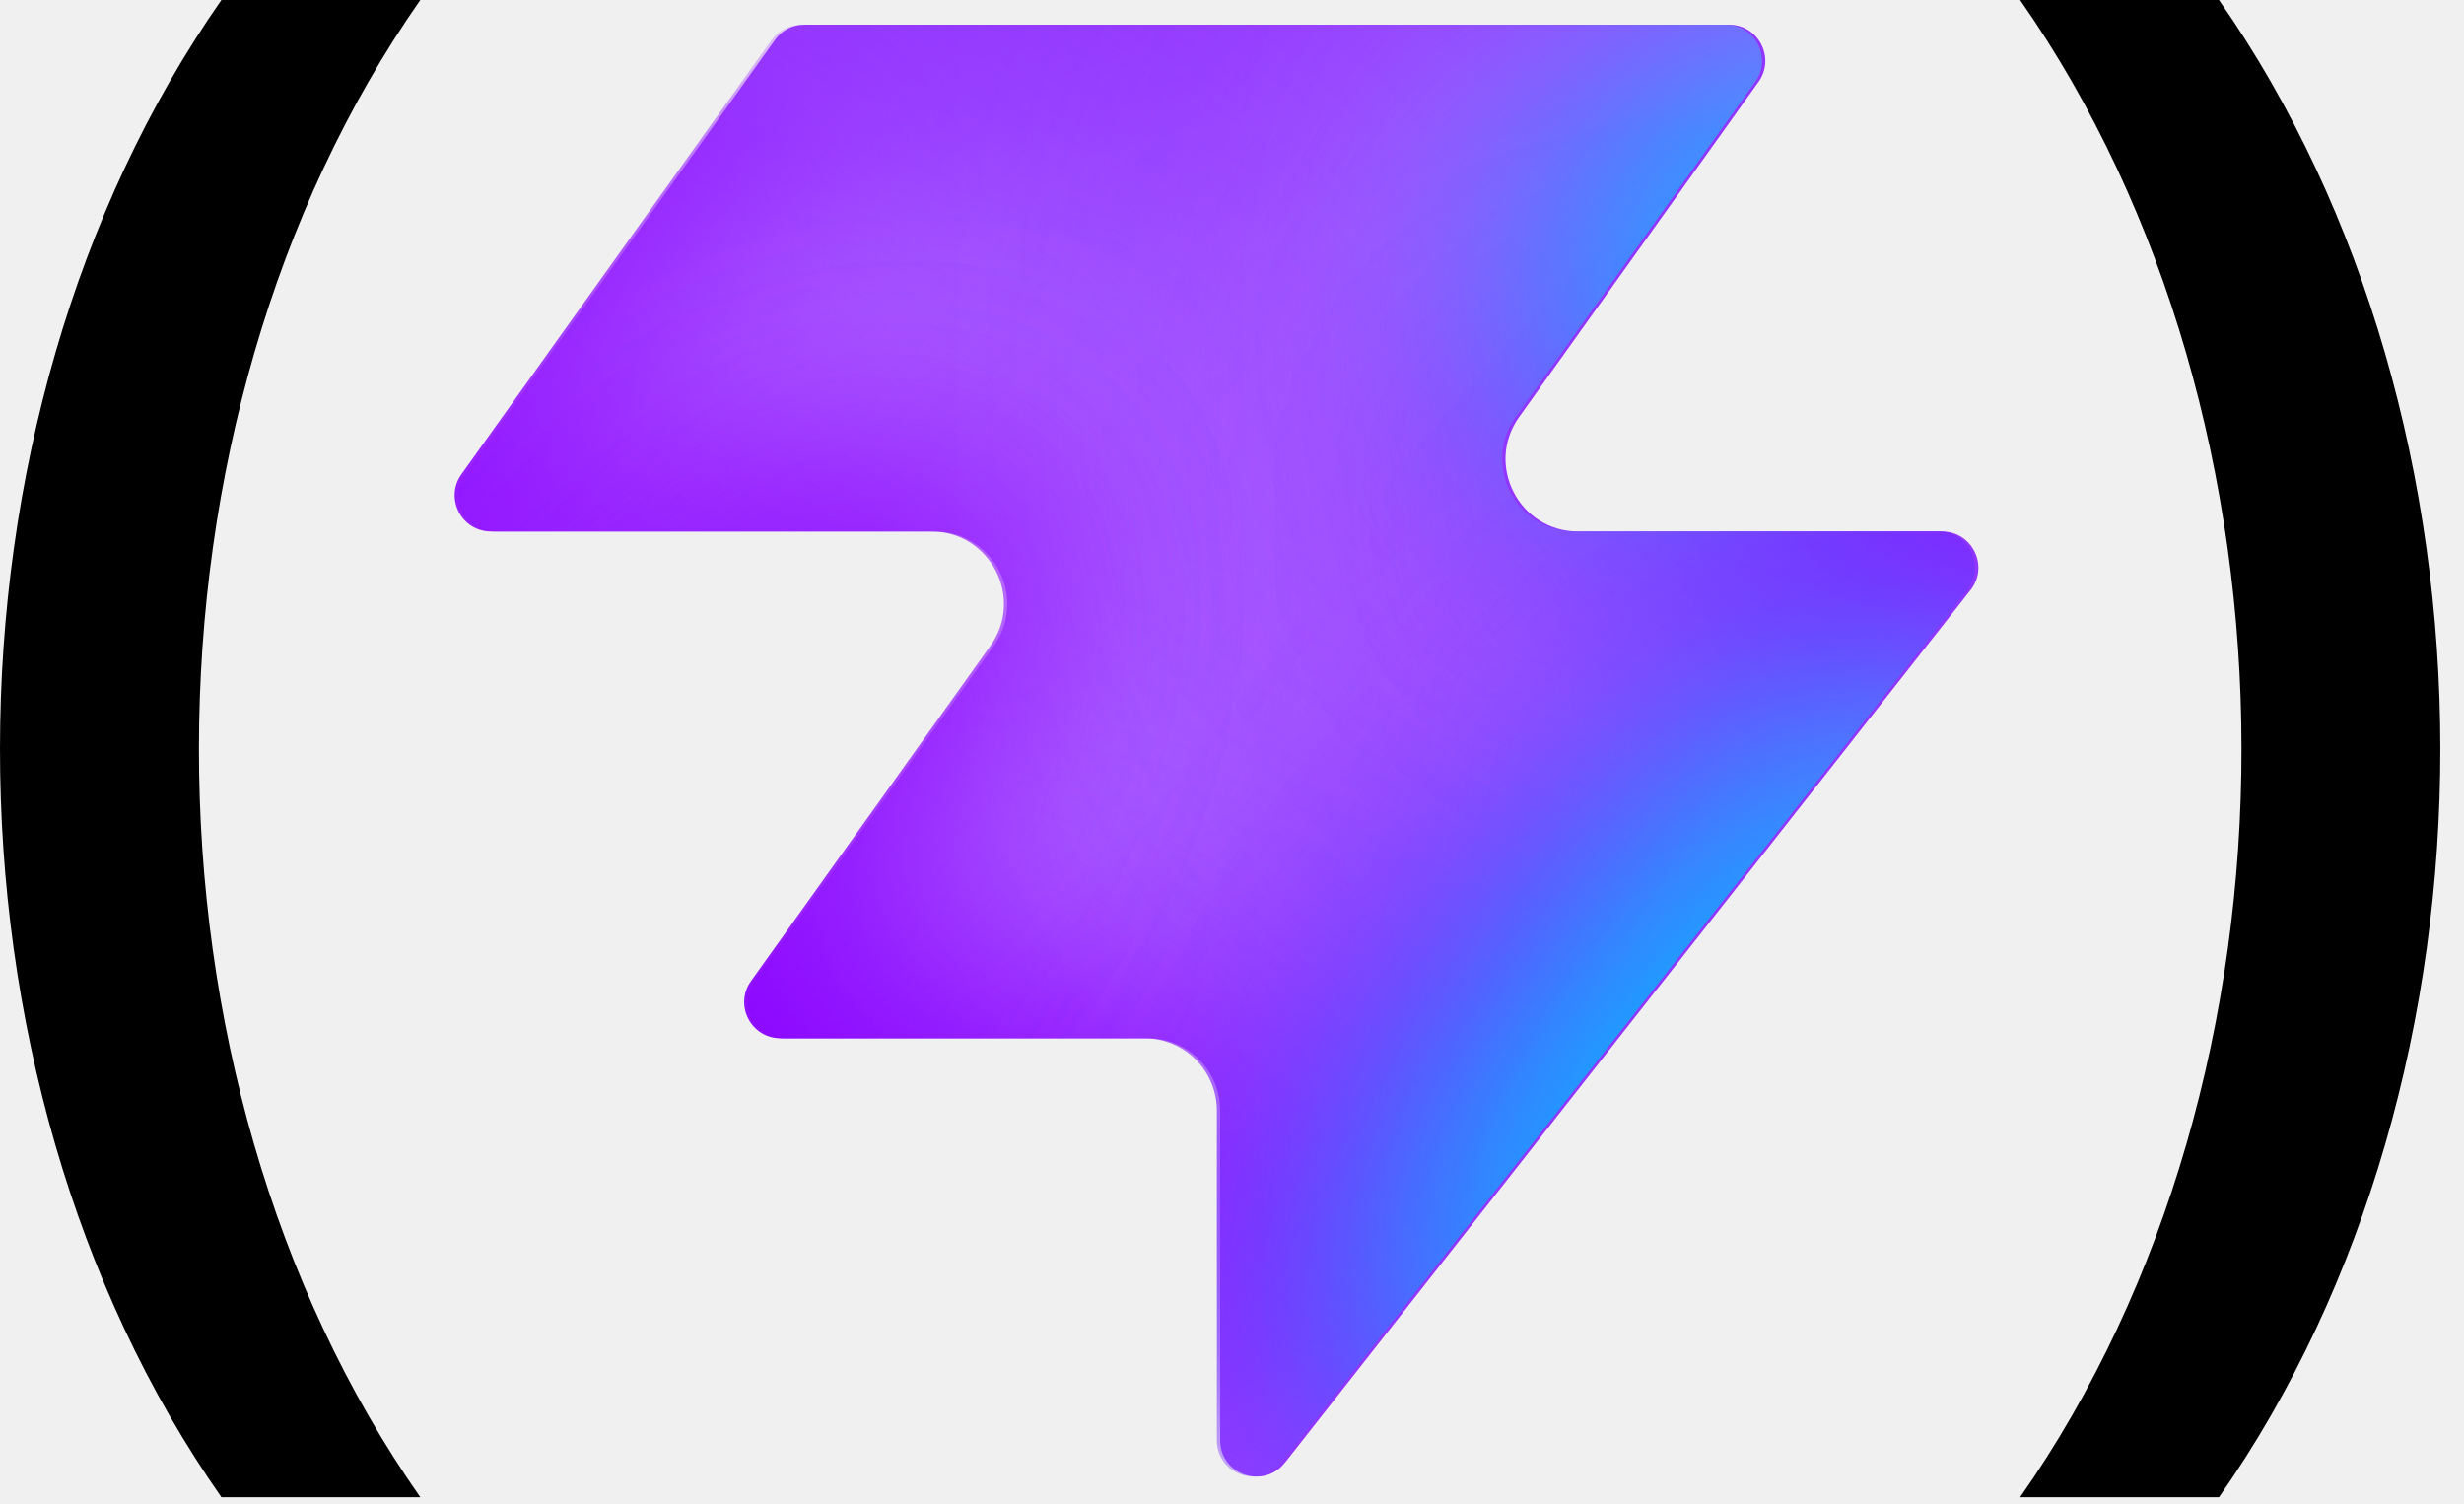
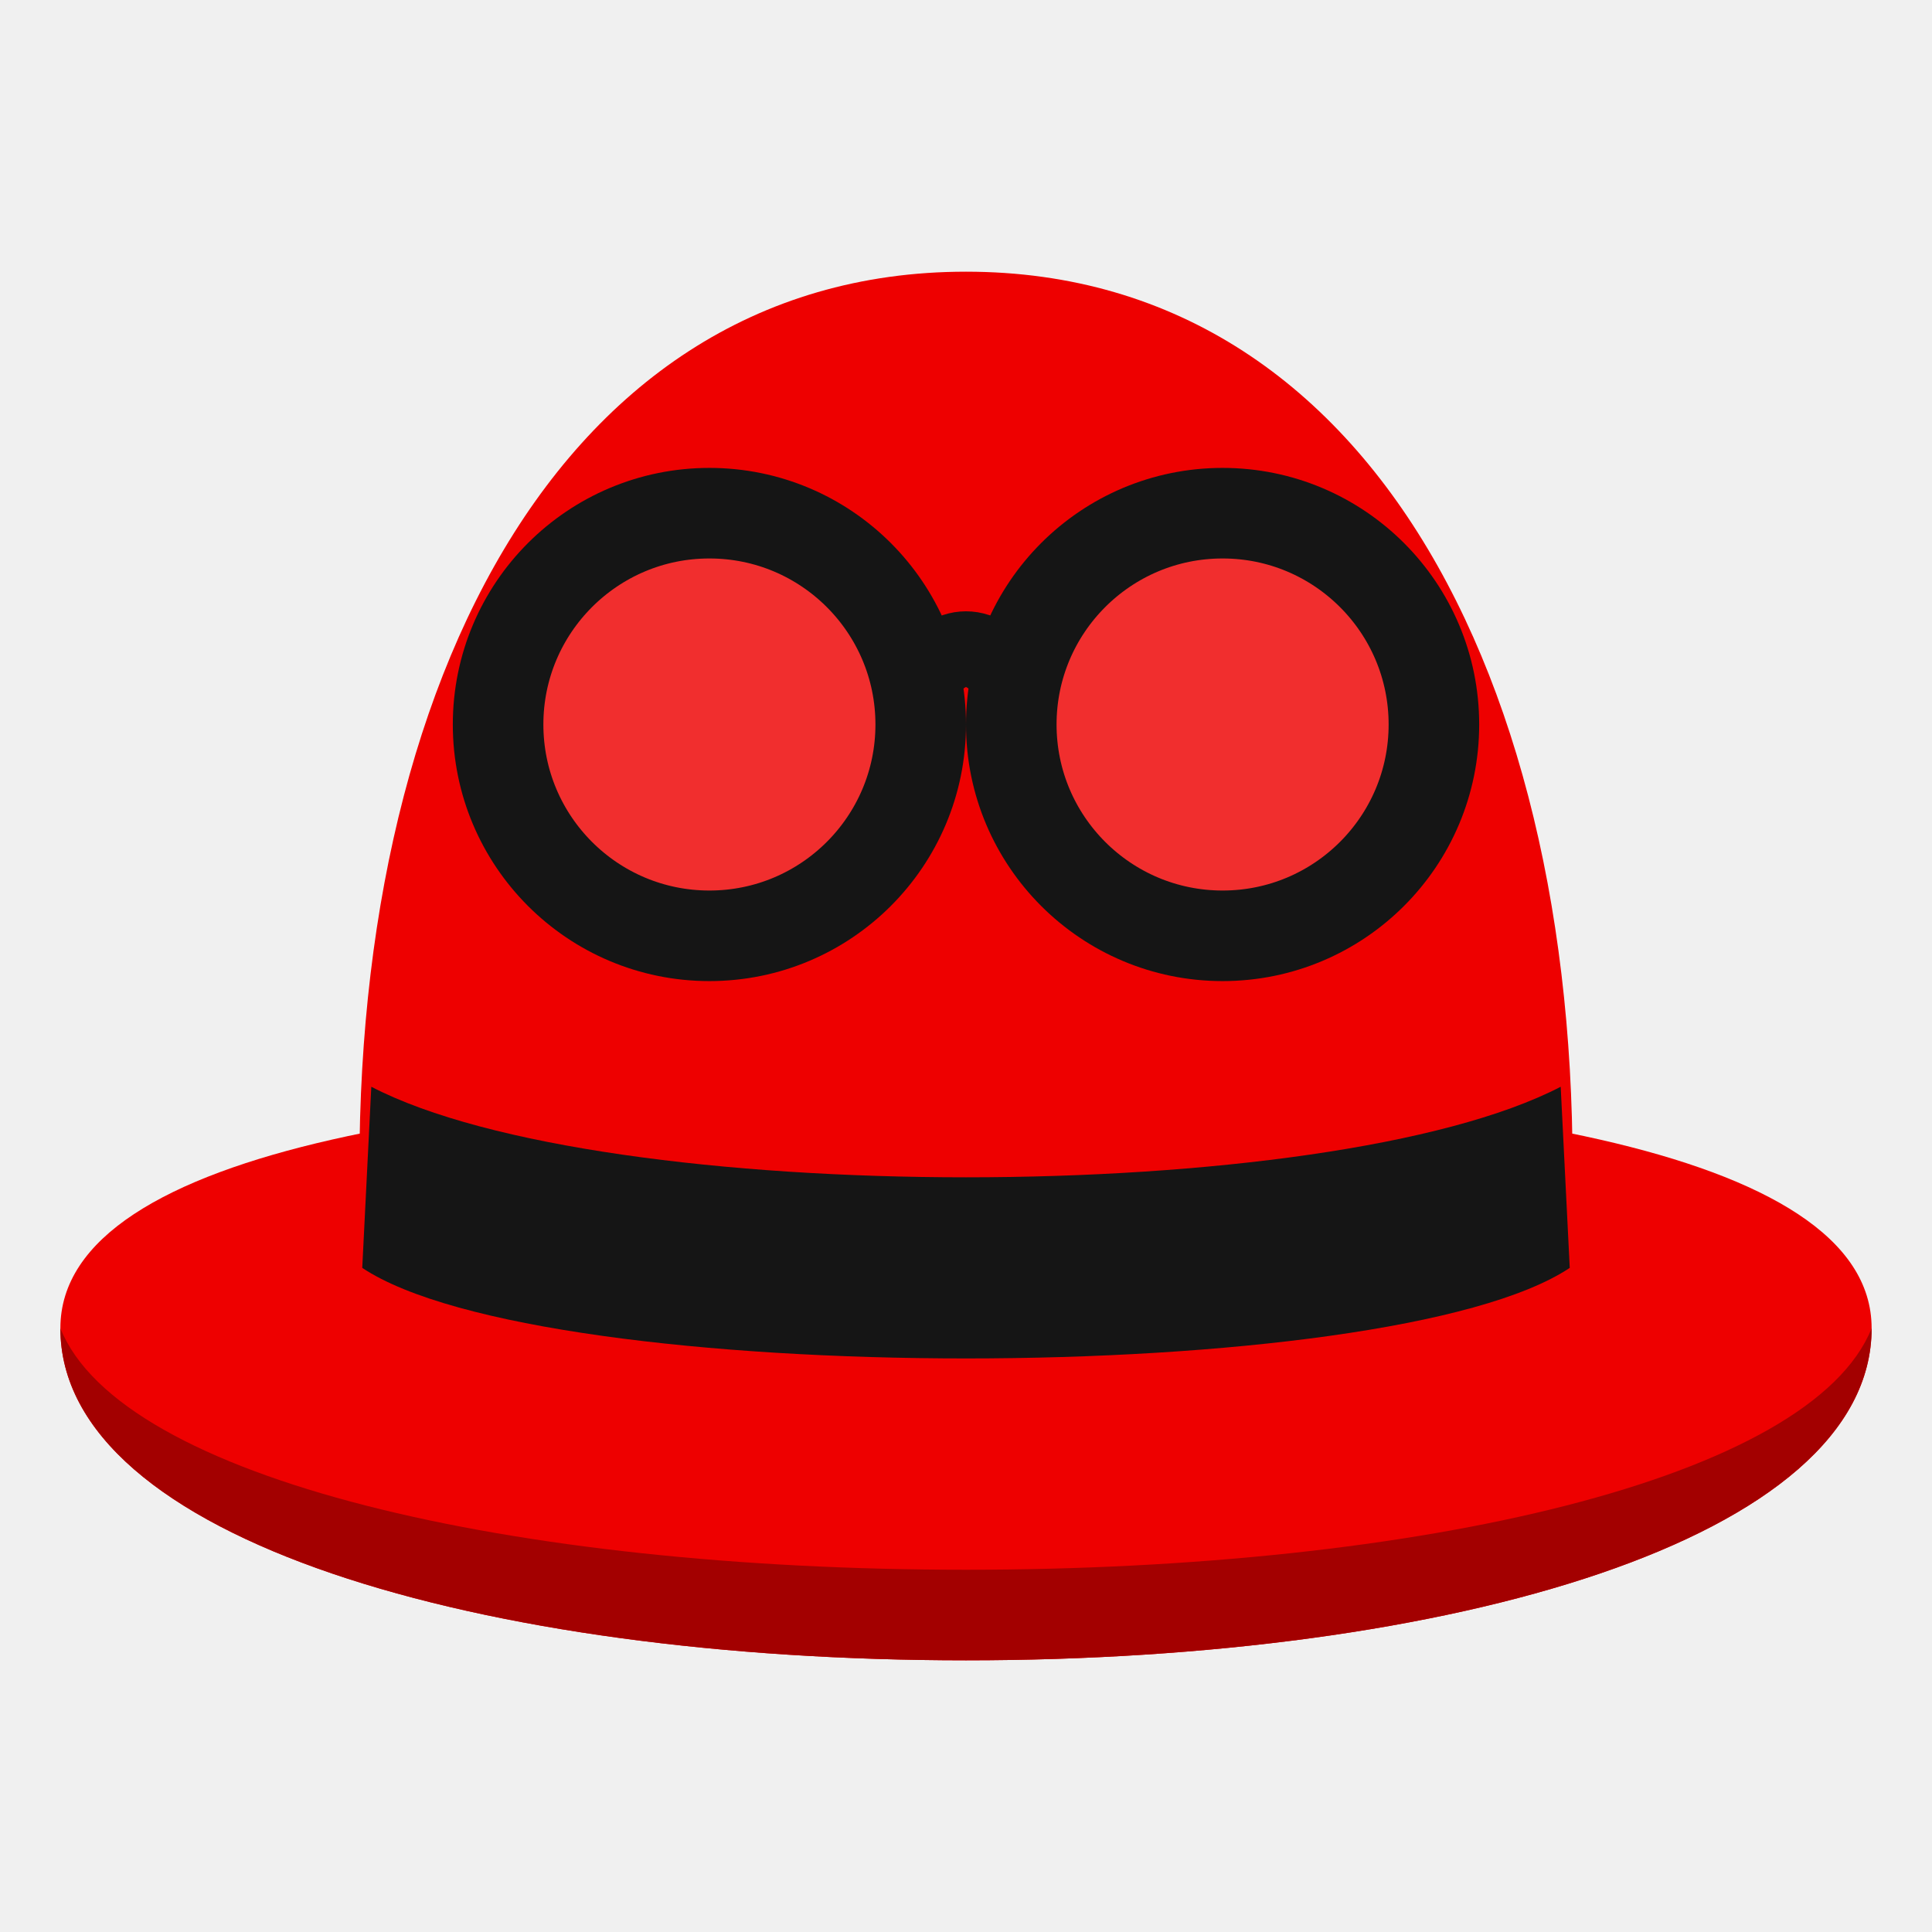
- <svg xmlns="http://www.w3.org/2000/svg" width="77" height="47" fill="none" aria-labelledby="vite-logo-title" viewBox="0 0 77 47">
-   <style>.parenthesis{fill:#000}@media (prefers-color-scheme:dark){.parenthesis{fill:#fff}}</style>
-   <path fill="#9135ff" d="M40.151 45.71c-.663.844-2.02.374-2.02-.699V34.708a2.26 2.26 0 0 0-2.262-2.262H24.493c-.92 0-1.457-1.04-.92-1.788l7.479-10.471c1.07-1.498 0-3.578-1.842-3.578H15.443c-.92 0-1.456-1.04-.92-1.788l9.696-13.576c.213-.297.556-.474.92-.474h28.894c.92 0 1.456 1.04.92 1.788l-7.48 10.472c-1.07 1.497 0 3.578 1.842 3.578h11.376c.944 0 1.474 1.087.89 1.83L40.153 45.712z" />
-   <mask id="a" width="48" height="47" x="14" y="0" maskUnits="userSpaceOnUse" style="mask-type:alpha">
-     <path fill="#000" d="M40.047 45.71c-.663.843-2.02.374-2.02-.699V34.708a2.26 2.26 0 0 0-2.262-2.262H24.389c-.92 0-1.457-1.04-.92-1.788l7.479-10.472c1.07-1.497 0-3.578-1.842-3.578H15.34c-.92 0-1.456-1.04-.92-1.788l9.696-13.575c.213-.297.556-.474.92-.474H53.93c.92 0 1.456 1.04.92 1.788L47.37 13.03c-1.07 1.498 0 3.578 1.842 3.578h11.376c.944 0 1.474 1.088.89 1.831L40.049 45.712z" />
-   </mask>
-   <g mask="url(#a)">
-     <g filter="url(#b)">
-       <ellipse cx="5.508" cy="14.704" fill="#eee6ff" rx="5.508" ry="14.704" transform="rotate(269.814 20.96 11.29)scale(-1 1)" />
-     </g>
-     <g filter="url(#c)">
-       <ellipse cx="10.399" cy="29.851" fill="#eee6ff" rx="10.399" ry="29.851" transform="rotate(89.814 -16.902 -8.275)scale(1 -1)" />
-     </g>
-     <g filter="url(#d)">
-       <ellipse cx="5.508" cy="30.487" fill="#8900ff" rx="5.508" ry="30.487" transform="rotate(89.814 -19.197 -7.127)scale(1 -1)" />
-     </g>
-     <g filter="url(#e)">
-       <ellipse cx="5.508" cy="30.599" fill="#8900ff" rx="5.508" ry="30.599" transform="rotate(89.814 -25.928 4.177)scale(1 -1)" />
-     </g>
-     <g filter="url(#f)">
-       <ellipse cx="5.508" cy="30.599" fill="#8900ff" rx="5.508" ry="30.599" transform="rotate(89.814 -25.738 5.52)scale(1 -1)" />
-     </g>
-     <g filter="url(#g)">
-       <ellipse cx="14.072" cy="22.078" fill="#eee6ff" rx="14.072" ry="22.078" transform="rotate(93.35 31.245 55.578)scale(-1 1)" />
-     </g>
-     <g filter="url(#h)">
-       <ellipse cx="3.47" cy="21.501" fill="#8900ff" rx="3.47" ry="21.501" transform="rotate(89.009 35.419 55.202)scale(-1 1)" />
-     </g>
-     <g filter="url(#i)">
-       <ellipse cx="3.47" cy="21.501" fill="#8900ff" rx="3.47" ry="21.501" transform="rotate(89.009 35.419 55.202)scale(-1 1)" />
-     </g>
-     <g filter="url(#j)">
-       <ellipse cx="14.592" cy="9.743" fill="#8900ff" rx="4.407" ry="29.108" transform="rotate(39.51 14.592 9.743)" />
-     </g>
-     <g filter="url(#k)">
-       <ellipse cx="61.728" cy="-5.321" fill="#8900ff" rx="4.407" ry="29.108" transform="rotate(37.892 61.728 -5.32)" />
-     </g>
-     <g filter="url(#l)">
-       <ellipse cx="55.618" cy="7.104" fill="#00c2ff" rx="5.971" ry="9.665" transform="rotate(37.892 55.618 7.104)" />
-     </g>
-     <g filter="url(#m)">
-       <ellipse cx="12.326" cy="39.103" fill="#8900ff" rx="4.407" ry="29.108" transform="rotate(37.892 12.326 39.103)" />
-     </g>
-     <g filter="url(#n)">
-       <ellipse cx="12.326" cy="39.103" fill="#8900ff" rx="4.407" ry="29.108" transform="rotate(37.892 12.326 39.103)" />
-     </g>
-     <g filter="url(#o)">
-       <ellipse cx="49.857" cy="30.678" fill="#8900ff" rx="4.407" ry="29.108" transform="rotate(37.892 49.857 30.678)" />
-     </g>
-     <g filter="url(#p)">
-       <ellipse cx="52.623" cy="33.171" fill="#00c2ff" rx="5.971" ry="15.297" transform="rotate(37.892 52.623 33.17)" />
-     </g>
+ <svg xmlns="http://www.w3.org/2000/svg" viewBox="0 0 64 64" width="64" height="64">
+   <path d="M2 44 C2 38 16 36 32 36 C48 36 62 38 62 44 C62 51 48 55 32 55 C16 55 2 51 2 44Z" fill="#EE0000" />
+   <path d="M2 44 C4 49 17 52 32 52 C47 52 60 49 62 44 C62 51 48 55 32 55 C16 55 2 51 2 44Z" fill="#A30000" />
+   <path d="M12 42 C11 24 18 9 32 9 C46 9 53 24 52 42 C46 46 18 46 12 42Z" fill="#EE0000" />
+   <path d="M12.3 36 C20 40 44 40 51.7 36 L52 42 C46 46 18 46 12 42Z" fill="#151515" />
+   <g fill="#ffffff" fill-opacity="0.18" stroke="#151515" stroke-width="3" stroke-linecap="round">
+     <circle cx="23.5" cy="24" r="7" />
+     <circle cx="40.5" cy="24" r="7" />
  </g>
-   <path d="M6.919 0c-9.198 13.166-9.252 33.575 0 46.789h6.215c-9.25-13.214-9.196-33.623 0-46.789zm62.424 0h-6.215c9.198 13.166 9.252 33.575 0 46.789h6.215c9.25-13.214 9.196-33.623 0-46.789" class="parenthesis" />
-   <defs>
-     <filter id="b" width="60.045" height="41.654" x="-5.564" y="16.92" color-interpolation-filters="sRGB" filterUnits="userSpaceOnUse">
-       <feFlood flood-opacity="0" result="BackgroundImageFix" />
-       <feBlend in="SourceGraphic" in2="BackgroundImageFix" result="shape" />
-       <feGaussianBlur result="effect1_foregroundBlur_2002_17286" stdDeviation="7.659" />
-     </filter>
-     <filter id="c" width="90.34" height="51.437" x="-40.407" y="-6.762" color-interpolation-filters="sRGB" filterUnits="userSpaceOnUse">
-       <feFlood flood-opacity="0" result="BackgroundImageFix" />
-       <feBlend in="SourceGraphic" in2="BackgroundImageFix" result="shape" />
-       <feGaussianBlur result="effect1_foregroundBlur_2002_17286" stdDeviation="7.659" />
-     </filter>
-     <filter id="d" width="79.355" height="29.4" x="-35.435" y="2.801" color-interpolation-filters="sRGB" filterUnits="userSpaceOnUse">
-       <feFlood flood-opacity="0" result="BackgroundImageFix" />
-       <feBlend in="SourceGraphic" in2="BackgroundImageFix" result="shape" />
-       <feGaussianBlur result="effect1_foregroundBlur_2002_17286" stdDeviation="4.596" />
-     </filter>
-     <filter id="e" width="79.579" height="29.4" x="-30.84" y="20.8" color-interpolation-filters="sRGB" filterUnits="userSpaceOnUse">
-       <feFlood flood-opacity="0" result="BackgroundImageFix" />
-       <feBlend in="SourceGraphic" in2="BackgroundImageFix" result="shape" />
-       <feGaussianBlur result="effect1_foregroundBlur_2002_17286" stdDeviation="4.596" />
-     </filter>
-     <filter id="f" width="79.579" height="29.4" x="-29.307" y="21.949" color-interpolation-filters="sRGB" filterUnits="userSpaceOnUse">
-       <feFlood flood-opacity="0" result="BackgroundImageFix" />
-       <feBlend in="SourceGraphic" in2="BackgroundImageFix" result="shape" />
-       <feGaussianBlur result="effect1_foregroundBlur_2002_17286" stdDeviation="4.596" />
-     </filter>
-     <filter id="g" width="74.749" height="58.852" x="29.961" y="-17.13" color-interpolation-filters="sRGB" filterUnits="userSpaceOnUse">
-       <feFlood flood-opacity="0" result="BackgroundImageFix" />
-       <feBlend in="SourceGraphic" in2="BackgroundImageFix" result="shape" />
-       <feGaussianBlur result="effect1_foregroundBlur_2002_17286" stdDeviation="7.659" />
-     </filter>
-     <filter id="h" width="61.377" height="25.362" x="37.754" y="3.055" color-interpolation-filters="sRGB" filterUnits="userSpaceOnUse">
-       <feFlood flood-opacity="0" result="BackgroundImageFix" />
-       <feBlend in="SourceGraphic" in2="BackgroundImageFix" result="shape" />
-       <feGaussianBlur result="effect1_foregroundBlur_2002_17286" stdDeviation="4.596" />
-     </filter>
-     <filter id="i" width="61.377" height="25.362" x="37.754" y="3.055" color-interpolation-filters="sRGB" filterUnits="userSpaceOnUse">
-       <feFlood flood-opacity="0" result="BackgroundImageFix" />
-       <feBlend in="SourceGraphic" in2="BackgroundImageFix" result="shape" />
-       <feGaussianBlur result="effect1_foregroundBlur_2002_17286" stdDeviation="4.596" />
-     </filter>
-     <filter id="j" width="56.045" height="63.649" x="-13.43" y="-22.082" color-interpolation-filters="sRGB" filterUnits="userSpaceOnUse">
-       <feFlood flood-opacity="0" result="BackgroundImageFix" />
-       <feBlend in="SourceGraphic" in2="BackgroundImageFix" result="shape" />
-       <feGaussianBlur result="effect1_foregroundBlur_2002_17286" stdDeviation="4.596" />
-     </filter>
-     <filter id="k" width="54.814" height="64.646" x="34.321" y="-37.644" color-interpolation-filters="sRGB" filterUnits="userSpaceOnUse">
-       <feFlood flood-opacity="0" result="BackgroundImageFix" />
-       <feBlend in="SourceGraphic" in2="BackgroundImageFix" result="shape" />
-       <feGaussianBlur result="effect1_foregroundBlur_2002_17286" stdDeviation="4.596" />
-     </filter>
-     <filter id="l" width="33.541" height="35.313" x="38.847" y="-10.552" color-interpolation-filters="sRGB" filterUnits="userSpaceOnUse">
-       <feFlood flood-opacity="0" result="BackgroundImageFix" />
-       <feBlend in="SourceGraphic" in2="BackgroundImageFix" result="shape" />
-       <feGaussianBlur result="effect1_foregroundBlur_2002_17286" stdDeviation="4.596" />
-     </filter>
-     <filter id="m" width="54.814" height="64.646" x="-15.081" y="6.78" color-interpolation-filters="sRGB" filterUnits="userSpaceOnUse">
-       <feFlood flood-opacity="0" result="BackgroundImageFix" />
-       <feBlend in="SourceGraphic" in2="BackgroundImageFix" result="shape" />
-       <feGaussianBlur result="effect1_foregroundBlur_2002_17286" stdDeviation="4.596" />
-     </filter>
-     <filter id="n" width="54.814" height="64.646" x="-15.081" y="6.78" color-interpolation-filters="sRGB" filterUnits="userSpaceOnUse">
-       <feFlood flood-opacity="0" result="BackgroundImageFix" />
-       <feBlend in="SourceGraphic" in2="BackgroundImageFix" result="shape" />
-       <feGaussianBlur result="effect1_foregroundBlur_2002_17286" stdDeviation="4.596" />
-     </filter>
-     <filter id="o" width="54.814" height="64.646" x="22.45" y="-1.645" color-interpolation-filters="sRGB" filterUnits="userSpaceOnUse">
-       <feFlood flood-opacity="0" result="BackgroundImageFix" />
-       <feBlend in="SourceGraphic" in2="BackgroundImageFix" result="shape" />
-       <feGaussianBlur result="effect1_foregroundBlur_2002_17286" stdDeviation="4.596" />
-     </filter>
-     <filter id="p" width="39.409" height="43.623" x="32.919" y="11.36" color-interpolation-filters="sRGB" filterUnits="userSpaceOnUse">
-       <feFlood flood-opacity="0" result="BackgroundImageFix" />
-       <feBlend in="SourceGraphic" in2="BackgroundImageFix" result="shape" />
-       <feGaussianBlur result="effect1_foregroundBlur_2002_17286" stdDeviation="4.596" />
-     </filter>
-   </defs>
+   <path d="M30.5 22.5 Q32 20.5 33.5 22.5" fill="none" stroke="#151515" stroke-width="2.5" stroke-linecap="round" />
</svg>
